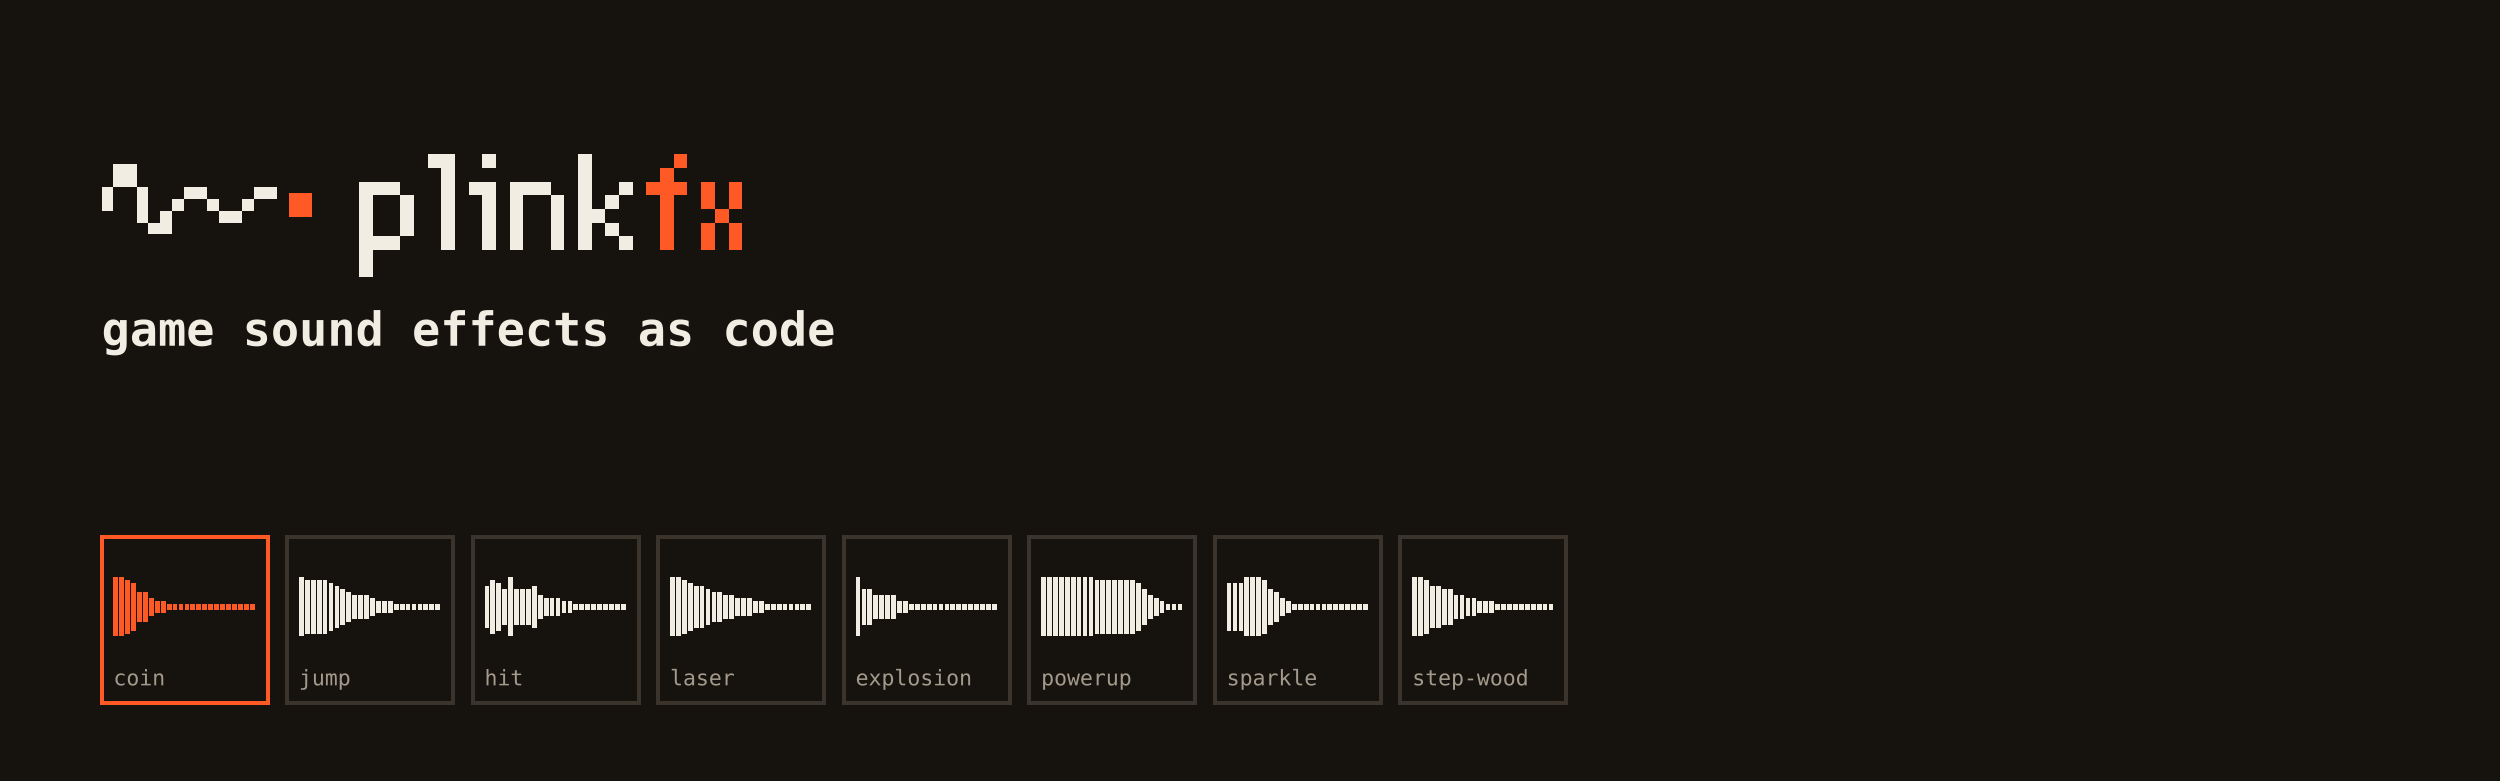
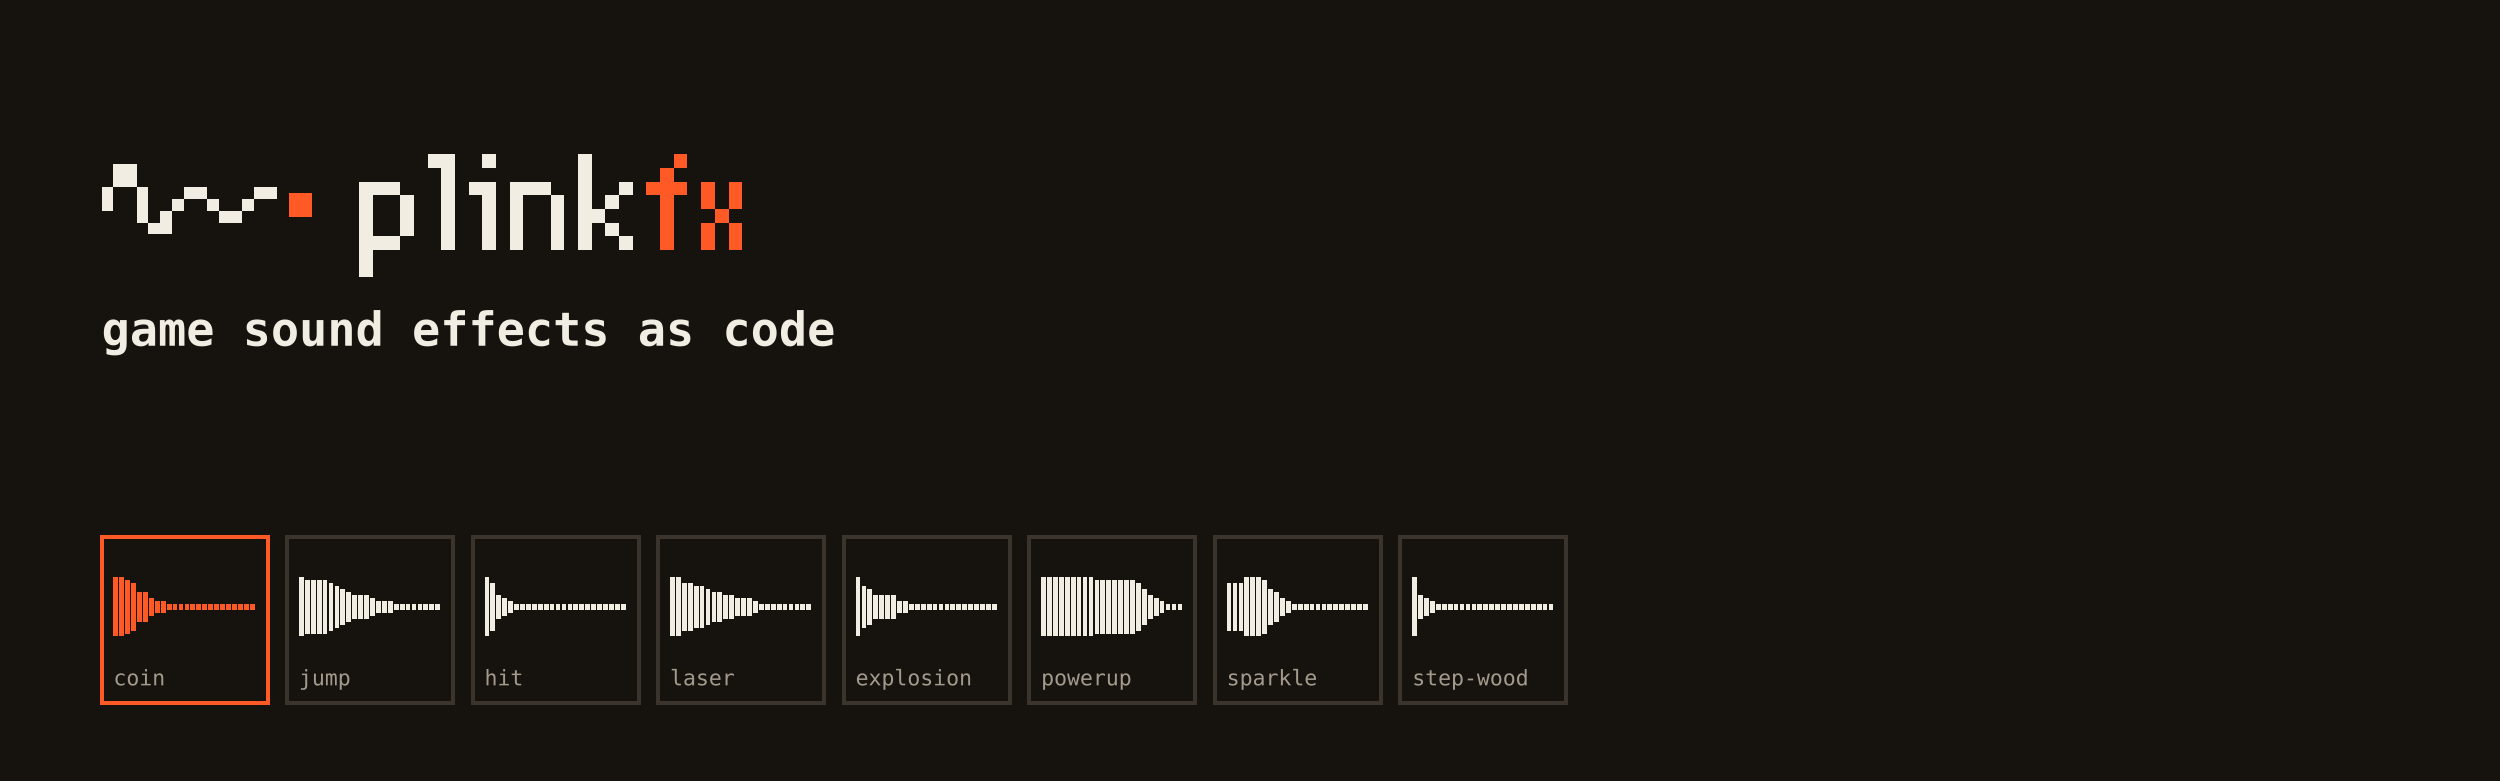
<svg xmlns="http://www.w3.org/2000/svg" width="1280" height="400" viewBox="0 0 1280 400" shape-rendering="crispEdges">
  <rect width="1280" height="400" fill="#16130F" />
  <g transform="translate(52,72)">
    <g fill="#F2EDE3" shape-rendering="crispEdges">
      <rect x="0" y="24" width="6" height="6" />
      <rect x="0" y="30" width="6" height="6" />
      <rect x="6" y="12" width="6" height="6" />
      <rect x="6" y="18" width="6" height="6" />
      <rect x="12" y="12" width="6" height="6" />
      <rect x="12" y="18" width="6" height="6" />
      <rect x="18" y="24" width="6" height="6" />
      <rect x="18" y="30" width="6" height="6" />
      <rect x="18" y="36" width="6" height="6" />
      <rect x="24" y="42" width="6" height="6" />
      <rect x="30" y="36" width="6" height="6" />
      <rect x="30" y="42" width="6" height="6" />
      <rect x="36" y="30" width="6" height="6" />
      <rect x="42" y="24" width="6" height="6" />
      <rect x="48" y="24" width="6" height="6" />
      <rect x="54" y="30" width="6" height="6" />
      <rect x="60" y="36" width="6" height="6" />
      <rect x="66" y="36" width="6" height="6" />
      <rect x="72" y="30" width="6" height="6" />
      <rect x="78" y="24" width="6" height="6" />
      <rect x="84" y="24" width="6" height="6" />
    </g>
    <rect x="96" y="27.0" width="12" height="12" fill="#FF5A26" />
    <rect x="132" y="21" width="7" height="7" fill="#F2EDE3" />
    <rect x="139" y="21" width="7" height="7" fill="#F2EDE3" />
    <rect x="146" y="21" width="7" height="7" fill="#F2EDE3" />
    <rect x="132" y="28" width="7" height="7" fill="#F2EDE3" />
    <rect x="153" y="28" width="7" height="7" fill="#F2EDE3" />
    <rect x="132" y="35" width="7" height="7" fill="#F2EDE3" />
    <rect x="153" y="35" width="7" height="7" fill="#F2EDE3" />
    <rect x="132" y="42" width="7" height="7" fill="#F2EDE3" />
    <rect x="153" y="42" width="7" height="7" fill="#F2EDE3" />
    <rect x="132" y="49" width="7" height="7" fill="#F2EDE3" />
    <rect x="139" y="49" width="7" height="7" fill="#F2EDE3" />
    <rect x="146" y="49" width="7" height="7" fill="#F2EDE3" />
    <rect x="132" y="56" width="7" height="7" fill="#F2EDE3" />
    <rect x="132" y="63" width="7" height="7" fill="#F2EDE3" />
    <rect x="167" y="7" width="7" height="7" fill="#F2EDE3" />
    <rect x="174" y="7" width="7" height="7" fill="#F2EDE3" />
    <rect x="174" y="14" width="7" height="7" fill="#F2EDE3" />
    <rect x="174" y="21" width="7" height="7" fill="#F2EDE3" />
    <rect x="174" y="28" width="7" height="7" fill="#F2EDE3" />
    <rect x="174" y="35" width="7" height="7" fill="#F2EDE3" />
    <rect x="174" y="42" width="7" height="7" fill="#F2EDE3" />
    <rect x="174" y="49" width="7" height="7" fill="#F2EDE3" />
    <rect x="195" y="7" width="7" height="7" fill="#F2EDE3" />
    <rect x="188" y="21" width="7" height="7" fill="#F2EDE3" />
    <rect x="195" y="21" width="7" height="7" fill="#F2EDE3" />
    <rect x="195" y="28" width="7" height="7" fill="#F2EDE3" />
    <rect x="195" y="35" width="7" height="7" fill="#F2EDE3" />
    <rect x="195" y="42" width="7" height="7" fill="#F2EDE3" />
    <rect x="195" y="49" width="7" height="7" fill="#F2EDE3" />
    <rect x="209" y="21" width="7" height="7" fill="#F2EDE3" />
    <rect x="216" y="21" width="7" height="7" fill="#F2EDE3" />
    <rect x="223" y="21" width="7" height="7" fill="#F2EDE3" />
    <rect x="209" y="28" width="7" height="7" fill="#F2EDE3" />
    <rect x="230" y="28" width="7" height="7" fill="#F2EDE3" />
    <rect x="209" y="35" width="7" height="7" fill="#F2EDE3" />
    <rect x="230" y="35" width="7" height="7" fill="#F2EDE3" />
    <rect x="209" y="42" width="7" height="7" fill="#F2EDE3" />
    <rect x="230" y="42" width="7" height="7" fill="#F2EDE3" />
    <rect x="209" y="49" width="7" height="7" fill="#F2EDE3" />
    <rect x="230" y="49" width="7" height="7" fill="#F2EDE3" />
    <rect x="244" y="7" width="7" height="7" fill="#F2EDE3" />
    <rect x="244" y="14" width="7" height="7" fill="#F2EDE3" />
    <rect x="244" y="21" width="7" height="7" fill="#F2EDE3" />
    <rect x="265" y="21" width="7" height="7" fill="#F2EDE3" />
    <rect x="244" y="28" width="7" height="7" fill="#F2EDE3" />
    <rect x="258" y="28" width="7" height="7" fill="#F2EDE3" />
    <rect x="244" y="35" width="7" height="7" fill="#F2EDE3" />
    <rect x="251" y="35" width="7" height="7" fill="#F2EDE3" />
    <rect x="244" y="42" width="7" height="7" fill="#F2EDE3" />
    <rect x="258" y="42" width="7" height="7" fill="#F2EDE3" />
    <rect x="244" y="49" width="7" height="7" fill="#F2EDE3" />
    <rect x="265" y="49" width="7" height="7" fill="#F2EDE3" />
    <rect x="293" y="7" width="7" height="7" fill="#FF5A26" />
    <rect x="286" y="14" width="7" height="7" fill="#FF5A26" />
    <rect x="279" y="21" width="7" height="7" fill="#FF5A26" />
    <rect x="286" y="21" width="7" height="7" fill="#FF5A26" />
    <rect x="293" y="21" width="7" height="7" fill="#FF5A26" />
    <rect x="286" y="28" width="7" height="7" fill="#FF5A26" />
    <rect x="286" y="35" width="7" height="7" fill="#FF5A26" />
    <rect x="286" y="42" width="7" height="7" fill="#FF5A26" />
    <rect x="286" y="49" width="7" height="7" fill="#FF5A26" />
    <rect x="307" y="21" width="7" height="7" fill="#FF5A26" />
    <rect x="321" y="21" width="7" height="7" fill="#FF5A26" />
    <rect x="307" y="28" width="7" height="7" fill="#FF5A26" />
    <rect x="321" y="28" width="7" height="7" fill="#FF5A26" />
    <rect x="314" y="35" width="7" height="7" fill="#FF5A26" />
    <rect x="307" y="42" width="7" height="7" fill="#FF5A26" />
    <rect x="321" y="42" width="7" height="7" fill="#FF5A26" />
    <rect x="307" y="49" width="7" height="7" fill="#FF5A26" />
    <rect x="321" y="49" width="7" height="7" fill="#FF5A26" />
  </g>
  <text x="52" y="177" font-family="ui-monospace, SF Mono, JetBrains Mono, Menlo, Consolas, monospace" font-size="24" font-weight="600" fill="#F2EDE3">game sound effects as code</text>
  <rect x="52" y="275" width="85" height="85" fill="none" stroke="#FF5A26" stroke-width="2" />
  <rect x="58.071" y="295.521" width="2.43" height="30.36" fill="#FF5A26" />
  <rect x="61.107" y="295.521" width="2.43" height="30.36" fill="#FF5A26" />
  <rect x="64.143" y="297.039" width="2.43" height="27.32" fill="#FF5A26" />
  <rect x="67.179" y="298.557" width="2.43" height="24.29" fill="#FF5A26" />
  <rect x="70.214" y="303.111" width="2.43" height="15.18" fill="#FF5A26" />
  <rect x="73.25" y="303.111" width="2.43" height="15.18" fill="#FF5A26" />
  <rect x="76.286" y="306.146" width="2.43" height="9.11" fill="#FF5A26" />
  <rect x="79.321" y="307.664" width="2.43" height="6.07" fill="#FF5A26" />
  <rect x="82.357" y="307.664" width="2.43" height="6.07" fill="#FF5A26" />
  <rect x="85.393" y="309.182" width="2.43" height="3.04" fill="#FF5A26" />
  <rect x="88.429" y="309.182" width="2.43" height="3.04" fill="#FF5A26" />
  <rect x="91.464" y="309.182" width="2.43" height="3.04" fill="#FF5A26" />
  <rect x="94.5" y="309.182" width="2.43" height="3.04" fill="#FF5A26" />
  <rect x="97.536" y="309.182" width="2.43" height="3.04" fill="#FF5A26" />
  <rect x="100.571" y="309.182" width="2.43" height="3.04" fill="#FF5A26" />
  <rect x="103.607" y="309.182" width="2.43" height="3.04" fill="#FF5A26" />
  <rect x="106.643" y="309.182" width="2.43" height="3.04" fill="#FF5A26" />
  <rect x="109.679" y="309.182" width="2.43" height="3.04" fill="#FF5A26" />
  <rect x="112.714" y="309.182" width="2.43" height="3.04" fill="#FF5A26" />
  <rect x="115.75" y="309.182" width="2.43" height="3.04" fill="#FF5A26" />
  <rect x="118.786" y="309.182" width="2.43" height="3.04" fill="#FF5A26" />
  <rect x="121.821" y="309.182" width="2.43" height="3.04" fill="#FF5A26" />
  <rect x="124.857" y="309.182" width="2.43" height="3.04" fill="#FF5A26" />
  <rect x="127.893" y="309.182" width="2.43" height="3.04" fill="#FF5A26" />
  <text x="58.071" y="350.893" font-family="ui-monospace, SF Mono, JetBrains Mono, Menlo, Consolas, monospace" font-size="11" fill="#A39A8C">coin</text>
  <rect x="147" y="275" width="85" height="85" fill="none" stroke="#3A342C" stroke-width="2" />
  <rect x="153.071" y="295.521" width="2.43" height="30.36" fill="#F2EDE3" />
  <rect x="156.107" y="297.039" width="2.43" height="27.32" fill="#F2EDE3" />
  <rect x="159.143" y="297.039" width="2.43" height="27.32" fill="#F2EDE3" />
  <rect x="162.179" y="297.039" width="2.43" height="27.32" fill="#F2EDE3" />
  <rect x="165.214" y="297.039" width="2.43" height="27.32" fill="#F2EDE3" />
  <rect x="168.25" y="298.557" width="2.43" height="24.29" fill="#F2EDE3" />
  <rect x="171.286" y="300.075" width="2.43" height="21.25" fill="#F2EDE3" />
  <rect x="174.321" y="301.593" width="2.43" height="18.21" fill="#F2EDE3" />
  <rect x="177.357" y="303.111" width="2.43" height="15.18" fill="#F2EDE3" />
  <rect x="180.393" y="304.629" width="2.43" height="12.14" fill="#F2EDE3" />
  <rect x="183.429" y="304.629" width="2.43" height="12.14" fill="#F2EDE3" />
  <rect x="186.464" y="304.629" width="2.43" height="12.14" fill="#F2EDE3" />
  <rect x="189.5" y="306.146" width="2.43" height="9.11" fill="#F2EDE3" />
  <rect x="192.536" y="307.664" width="2.43" height="6.07" fill="#F2EDE3" />
  <rect x="195.571" y="307.664" width="2.43" height="6.07" fill="#F2EDE3" />
  <rect x="198.607" y="307.664" width="2.43" height="6.07" fill="#F2EDE3" />
  <rect x="201.643" y="309.182" width="2.43" height="3.04" fill="#F2EDE3" />
  <rect x="204.679" y="309.182" width="2.43" height="3.04" fill="#F2EDE3" />
  <rect x="207.714" y="309.182" width="2.43" height="3.04" fill="#F2EDE3" />
  <rect x="210.75" y="309.182" width="2.43" height="3.04" fill="#F2EDE3" />
  <rect x="213.786" y="309.182" width="2.43" height="3.04" fill="#F2EDE3" />
  <rect x="216.821" y="309.182" width="2.43" height="3.04" fill="#F2EDE3" />
  <rect x="219.857" y="309.182" width="2.43" height="3.04" fill="#F2EDE3" />
  <rect x="222.893" y="309.182" width="2.43" height="3.04" fill="#F2EDE3" />
  <text x="153.071" y="350.893" font-family="ui-monospace, SF Mono, JetBrains Mono, Menlo, Consolas, monospace" font-size="11" fill="#A39A8C">jump</text>
  <rect x="242" y="275" width="85" height="85" fill="none" stroke="#3A342C" stroke-width="2" />
-   <rect x="248.071" y="300.075" width="2.43" height="21.25" fill="#F2EDE3" />
-   <rect x="251.107" y="297.039" width="2.43" height="27.32" fill="#F2EDE3" />
-   <rect x="254.143" y="298.557" width="2.43" height="24.29" fill="#F2EDE3" />
-   <rect x="257.179" y="301.593" width="2.43" height="18.21" fill="#F2EDE3" />
-   <rect x="260.214" y="295.521" width="2.43" height="30.36" fill="#F2EDE3" />
-   <rect x="263.25" y="301.593" width="2.43" height="18.21" fill="#F2EDE3" />
-   <rect x="266.286" y="301.593" width="2.43" height="18.21" fill="#F2EDE3" />
-   <rect x="269.321" y="301.593" width="2.43" height="18.21" fill="#F2EDE3" />
-   <rect x="272.357" y="300.075" width="2.43" height="21.25" fill="#F2EDE3" />
-   <rect x="275.393" y="304.629" width="2.43" height="12.14" fill="#F2EDE3" />
-   <rect x="278.429" y="306.146" width="2.43" height="9.11" fill="#F2EDE3" />
-   <rect x="281.464" y="306.146" width="2.43" height="9.11" fill="#F2EDE3" />
-   <rect x="284.5" y="306.146" width="2.43" height="9.11" fill="#F2EDE3" />
-   <rect x="287.536" y="307.664" width="2.43" height="6.07" fill="#F2EDE3" />
-   <rect x="290.571" y="307.664" width="2.43" height="6.07" fill="#F2EDE3" />
+   <rect x="248.071" y="295.521" width="2.43" height="30.36" fill="#F2EDE3" />
+   <rect x="251.107" y="298.557" width="2.43" height="24.29" fill="#F2EDE3" />
+   <rect x="254.143" y="304.629" width="2.43" height="12.14" fill="#F2EDE3" />
+   <rect x="257.179" y="306.146" width="2.43" height="9.11" fill="#F2EDE3" />
+   <rect x="260.214" y="307.664" width="2.43" height="6.07" fill="#F2EDE3" />
+   <rect x="263.25" y="309.182" width="2.43" height="3.04" fill="#F2EDE3" />
+   <rect x="266.286" y="309.182" width="2.43" height="3.04" fill="#F2EDE3" />
+   <rect x="269.321" y="309.182" width="2.43" height="3.04" fill="#F2EDE3" />
+   <rect x="272.357" y="309.182" width="2.43" height="3.04" fill="#F2EDE3" />
+   <rect x="275.393" y="309.182" width="2.43" height="3.04" fill="#F2EDE3" />
+   <rect x="278.429" y="309.182" width="2.43" height="3.04" fill="#F2EDE3" />
+   <rect x="281.464" y="309.182" width="2.43" height="3.04" fill="#F2EDE3" />
+   <rect x="284.5" y="309.182" width="2.43" height="3.04" fill="#F2EDE3" />
+   <rect x="287.536" y="309.182" width="2.43" height="3.04" fill="#F2EDE3" />
+   <rect x="290.571" y="309.182" width="2.43" height="3.04" fill="#F2EDE3" />
  <rect x="293.607" y="309.182" width="2.43" height="3.04" fill="#F2EDE3" />
  <rect x="296.643" y="309.182" width="2.43" height="3.04" fill="#F2EDE3" />
  <rect x="299.679" y="309.182" width="2.43" height="3.04" fill="#F2EDE3" />
  <rect x="302.714" y="309.182" width="2.43" height="3.04" fill="#F2EDE3" />
  <rect x="305.75" y="309.182" width="2.43" height="3.04" fill="#F2EDE3" />
  <rect x="308.786" y="309.182" width="2.43" height="3.04" fill="#F2EDE3" />
  <rect x="311.821" y="309.182" width="2.43" height="3.04" fill="#F2EDE3" />
  <rect x="314.857" y="309.182" width="2.43" height="3.04" fill="#F2EDE3" />
  <rect x="317.893" y="309.182" width="2.43" height="3.04" fill="#F2EDE3" />
  <text x="248.071" y="350.893" font-family="ui-monospace, SF Mono, JetBrains Mono, Menlo, Consolas, monospace" font-size="11" fill="#A39A8C">hit</text>
  <rect x="337" y="275" width="85" height="85" fill="none" stroke="#3A342C" stroke-width="2" />
  <rect x="343.071" y="295.521" width="2.43" height="30.36" fill="#F2EDE3" />
  <rect x="346.107" y="295.521" width="2.43" height="30.36" fill="#F2EDE3" />
-   <rect x="349.143" y="297.039" width="2.43" height="27.32" fill="#F2EDE3" />
+   <rect x="349.143" y="298.557" width="2.43" height="24.29" fill="#F2EDE3" />
  <rect x="352.179" y="298.557" width="2.43" height="24.29" fill="#F2EDE3" />
  <rect x="355.214" y="300.075" width="2.43" height="21.25" fill="#F2EDE3" />
  <rect x="358.25" y="300.075" width="2.43" height="21.25" fill="#F2EDE3" />
  <rect x="361.286" y="301.593" width="2.43" height="18.21" fill="#F2EDE3" />
  <rect x="364.321" y="303.111" width="2.43" height="15.18" fill="#F2EDE3" />
  <rect x="367.357" y="303.111" width="2.43" height="15.18" fill="#F2EDE3" />
  <rect x="370.393" y="304.629" width="2.43" height="12.14" fill="#F2EDE3" />
  <rect x="373.429" y="304.629" width="2.43" height="12.14" fill="#F2EDE3" />
  <rect x="376.464" y="306.146" width="2.43" height="9.11" fill="#F2EDE3" />
  <rect x="379.5" y="306.146" width="2.43" height="9.11" fill="#F2EDE3" />
  <rect x="382.536" y="306.146" width="2.43" height="9.11" fill="#F2EDE3" />
  <rect x="385.571" y="307.664" width="2.43" height="6.07" fill="#F2EDE3" />
-   <rect x="388.607" y="307.664" width="2.43" height="6.07" fill="#F2EDE3" />
+   <rect x="388.607" y="309.182" width="2.43" height="3.04" fill="#F2EDE3" />
  <rect x="391.643" y="309.182" width="2.43" height="3.04" fill="#F2EDE3" />
  <rect x="394.679" y="309.182" width="2.43" height="3.04" fill="#F2EDE3" />
  <rect x="397.714" y="309.182" width="2.43" height="3.04" fill="#F2EDE3" />
  <rect x="400.75" y="309.182" width="2.43" height="3.04" fill="#F2EDE3" />
  <rect x="403.786" y="309.182" width="2.43" height="3.04" fill="#F2EDE3" />
  <rect x="406.821" y="309.182" width="2.43" height="3.04" fill="#F2EDE3" />
  <rect x="409.857" y="309.182" width="2.43" height="3.04" fill="#F2EDE3" />
  <rect x="412.893" y="309.182" width="2.43" height="3.04" fill="#F2EDE3" />
  <text x="343.071" y="350.893" font-family="ui-monospace, SF Mono, JetBrains Mono, Menlo, Consolas, monospace" font-size="11" fill="#A39A8C">laser</text>
  <rect x="432" y="275" width="85" height="85" fill="none" stroke="#3A342C" stroke-width="2" />
  <rect x="438.071" y="295.521" width="2.43" height="30.36" fill="#F2EDE3" />
-   <rect x="441.107" y="301.593" width="2.43" height="18.21" fill="#F2EDE3" />
+   <rect x="441.107" y="300.075" width="2.43" height="21.25" fill="#F2EDE3" />
  <rect x="444.143" y="301.593" width="2.43" height="18.21" fill="#F2EDE3" />
  <rect x="447.179" y="304.629" width="2.43" height="12.14" fill="#F2EDE3" />
  <rect x="450.214" y="304.629" width="2.43" height="12.14" fill="#F2EDE3" />
  <rect x="453.25" y="304.629" width="2.43" height="12.14" fill="#F2EDE3" />
  <rect x="456.286" y="304.629" width="2.43" height="12.14" fill="#F2EDE3" />
  <rect x="459.321" y="307.664" width="2.43" height="6.07" fill="#F2EDE3" />
  <rect x="462.357" y="307.664" width="2.43" height="6.07" fill="#F2EDE3" />
  <rect x="465.393" y="309.182" width="2.43" height="3.04" fill="#F2EDE3" />
  <rect x="468.429" y="309.182" width="2.43" height="3.04" fill="#F2EDE3" />
  <rect x="471.464" y="309.182" width="2.43" height="3.04" fill="#F2EDE3" />
  <rect x="474.5" y="309.182" width="2.43" height="3.04" fill="#F2EDE3" />
  <rect x="477.536" y="309.182" width="2.43" height="3.04" fill="#F2EDE3" />
  <rect x="480.571" y="309.182" width="2.43" height="3.04" fill="#F2EDE3" />
  <rect x="483.607" y="309.182" width="2.43" height="3.04" fill="#F2EDE3" />
  <rect x="486.643" y="309.182" width="2.43" height="3.04" fill="#F2EDE3" />
  <rect x="489.679" y="309.182" width="2.43" height="3.04" fill="#F2EDE3" />
  <rect x="492.714" y="309.182" width="2.43" height="3.04" fill="#F2EDE3" />
  <rect x="495.75" y="309.182" width="2.43" height="3.04" fill="#F2EDE3" />
  <rect x="498.786" y="309.182" width="2.43" height="3.04" fill="#F2EDE3" />
  <rect x="501.821" y="309.182" width="2.43" height="3.04" fill="#F2EDE3" />
  <rect x="504.857" y="309.182" width="2.43" height="3.04" fill="#F2EDE3" />
  <rect x="507.893" y="309.182" width="2.43" height="3.04" fill="#F2EDE3" />
  <text x="438.071" y="350.893" font-family="ui-monospace, SF Mono, JetBrains Mono, Menlo, Consolas, monospace" font-size="11" fill="#A39A8C">explosion</text>
  <rect x="527" y="275" width="85" height="85" fill="none" stroke="#3A342C" stroke-width="2" />
  <rect x="533.071" y="295.521" width="2.43" height="30.36" fill="#F2EDE3" />
  <rect x="536.107" y="295.521" width="2.43" height="30.36" fill="#F2EDE3" />
  <rect x="539.143" y="295.521" width="2.43" height="30.36" fill="#F2EDE3" />
  <rect x="542.179" y="295.521" width="2.43" height="30.36" fill="#F2EDE3" />
  <rect x="545.214" y="295.521" width="2.43" height="30.36" fill="#F2EDE3" />
  <rect x="548.25" y="295.521" width="2.43" height="30.36" fill="#F2EDE3" />
  <rect x="551.286" y="295.521" width="2.43" height="30.36" fill="#F2EDE3" />
  <rect x="554.321" y="295.521" width="2.43" height="30.36" fill="#F2EDE3" />
  <rect x="557.357" y="295.521" width="2.43" height="30.36" fill="#F2EDE3" />
  <rect x="560.393" y="297.039" width="2.43" height="27.32" fill="#F2EDE3" />
  <rect x="563.429" y="297.039" width="2.43" height="27.32" fill="#F2EDE3" />
  <rect x="566.464" y="297.039" width="2.43" height="27.32" fill="#F2EDE3" />
  <rect x="569.5" y="297.039" width="2.43" height="27.32" fill="#F2EDE3" />
  <rect x="572.536" y="297.039" width="2.43" height="27.32" fill="#F2EDE3" />
  <rect x="575.571" y="297.039" width="2.43" height="27.32" fill="#F2EDE3" />
  <rect x="578.607" y="297.039" width="2.43" height="27.32" fill="#F2EDE3" />
  <rect x="581.643" y="298.557" width="2.43" height="24.29" fill="#F2EDE3" />
  <rect x="584.679" y="301.593" width="2.43" height="18.21" fill="#F2EDE3" />
  <rect x="587.714" y="304.629" width="2.43" height="12.14" fill="#F2EDE3" />
  <rect x="590.75" y="306.146" width="2.43" height="9.11" fill="#F2EDE3" />
  <rect x="593.786" y="307.664" width="2.43" height="6.07" fill="#F2EDE3" />
  <rect x="596.821" y="309.182" width="2.43" height="3.04" fill="#F2EDE3" />
  <rect x="599.857" y="309.182" width="2.43" height="3.04" fill="#F2EDE3" />
  <rect x="602.893" y="309.182" width="2.43" height="3.04" fill="#F2EDE3" />
  <text x="533.071" y="350.893" font-family="ui-monospace, SF Mono, JetBrains Mono, Menlo, Consolas, monospace" font-size="11" fill="#A39A8C">powerup</text>
  <rect x="622" y="275" width="85" height="85" fill="none" stroke="#3A342C" stroke-width="2" />
  <rect x="628.071" y="298.557" width="2.43" height="24.29" fill="#F2EDE3" />
  <rect x="631.107" y="298.557" width="2.43" height="24.29" fill="#F2EDE3" />
  <rect x="634.143" y="298.557" width="2.43" height="24.29" fill="#F2EDE3" />
  <rect x="637.179" y="295.521" width="2.43" height="30.36" fill="#F2EDE3" />
  <rect x="640.214" y="295.521" width="2.43" height="30.36" fill="#F2EDE3" />
  <rect x="643.25" y="295.521" width="2.43" height="30.36" fill="#F2EDE3" />
  <rect x="646.286" y="297.039" width="2.43" height="27.32" fill="#F2EDE3" />
  <rect x="649.321" y="301.593" width="2.43" height="18.21" fill="#F2EDE3" />
  <rect x="652.357" y="303.111" width="2.43" height="15.18" fill="#F2EDE3" />
  <rect x="655.393" y="306.146" width="2.43" height="9.11" fill="#F2EDE3" />
  <rect x="658.429" y="307.664" width="2.43" height="6.07" fill="#F2EDE3" />
  <rect x="661.464" y="309.182" width="2.43" height="3.04" fill="#F2EDE3" />
  <rect x="664.5" y="309.182" width="2.43" height="3.04" fill="#F2EDE3" />
  <rect x="667.536" y="309.182" width="2.43" height="3.04" fill="#F2EDE3" />
  <rect x="670.571" y="309.182" width="2.43" height="3.04" fill="#F2EDE3" />
  <rect x="673.607" y="309.182" width="2.43" height="3.04" fill="#F2EDE3" />
  <rect x="676.643" y="309.182" width="2.43" height="3.04" fill="#F2EDE3" />
  <rect x="679.679" y="309.182" width="2.43" height="3.04" fill="#F2EDE3" />
  <rect x="682.714" y="309.182" width="2.43" height="3.04" fill="#F2EDE3" />
  <rect x="685.75" y="309.182" width="2.43" height="3.04" fill="#F2EDE3" />
  <rect x="688.786" y="309.182" width="2.43" height="3.04" fill="#F2EDE3" />
  <rect x="691.821" y="309.182" width="2.43" height="3.04" fill="#F2EDE3" />
  <rect x="694.857" y="309.182" width="2.43" height="3.04" fill="#F2EDE3" />
  <rect x="697.893" y="309.182" width="2.43" height="3.04" fill="#F2EDE3" />
  <text x="628.071" y="350.893" font-family="ui-monospace, SF Mono, JetBrains Mono, Menlo, Consolas, monospace" font-size="11" fill="#A39A8C">sparkle</text>
  <rect x="717" y="275" width="85" height="85" fill="none" stroke="#3A342C" stroke-width="2" />
  <rect x="723.071" y="295.521" width="2.43" height="30.36" fill="#F2EDE3" />
-   <rect x="726.107" y="295.521" width="2.43" height="30.36" fill="#F2EDE3" />
-   <rect x="729.143" y="297.039" width="2.43" height="27.32" fill="#F2EDE3" />
-   <rect x="732.179" y="300.075" width="2.43" height="21.25" fill="#F2EDE3" />
-   <rect x="735.214" y="300.075" width="2.43" height="21.25" fill="#F2EDE3" />
-   <rect x="738.25" y="301.593" width="2.43" height="18.21" fill="#F2EDE3" />
-   <rect x="741.286" y="301.593" width="2.43" height="18.21" fill="#F2EDE3" />
-   <rect x="744.321" y="304.629" width="2.43" height="12.14" fill="#F2EDE3" />
-   <rect x="747.357" y="304.629" width="2.43" height="12.14" fill="#F2EDE3" />
-   <rect x="750.393" y="306.146" width="2.43" height="9.11" fill="#F2EDE3" />
-   <rect x="753.429" y="306.146" width="2.43" height="9.11" fill="#F2EDE3" />
-   <rect x="756.464" y="307.664" width="2.43" height="6.07" fill="#F2EDE3" />
-   <rect x="759.5" y="307.664" width="2.43" height="6.07" fill="#F2EDE3" />
-   <rect x="762.536" y="307.664" width="2.43" height="6.07" fill="#F2EDE3" />
+   <rect x="726.107" y="304.629" width="2.43" height="12.14" fill="#F2EDE3" />
+   <rect x="729.143" y="306.146" width="2.43" height="9.11" fill="#F2EDE3" />
+   <rect x="732.179" y="307.664" width="2.43" height="6.07" fill="#F2EDE3" />
+   <rect x="735.214" y="309.182" width="2.43" height="3.04" fill="#F2EDE3" />
+   <rect x="738.25" y="309.182" width="2.43" height="3.04" fill="#F2EDE3" />
+   <rect x="741.286" y="309.182" width="2.43" height="3.04" fill="#F2EDE3" />
+   <rect x="744.321" y="309.182" width="2.43" height="3.04" fill="#F2EDE3" />
+   <rect x="747.357" y="309.182" width="2.43" height="3.04" fill="#F2EDE3" />
+   <rect x="750.393" y="309.182" width="2.43" height="3.04" fill="#F2EDE3" />
+   <rect x="753.429" y="309.182" width="2.43" height="3.04" fill="#F2EDE3" />
+   <rect x="756.464" y="309.182" width="2.43" height="3.04" fill="#F2EDE3" />
+   <rect x="759.5" y="309.182" width="2.43" height="3.04" fill="#F2EDE3" />
+   <rect x="762.536" y="309.182" width="2.43" height="3.04" fill="#F2EDE3" />
  <rect x="765.571" y="309.182" width="2.43" height="3.04" fill="#F2EDE3" />
  <rect x="768.607" y="309.182" width="2.43" height="3.04" fill="#F2EDE3" />
  <rect x="771.643" y="309.182" width="2.43" height="3.04" fill="#F2EDE3" />
  <rect x="774.679" y="309.182" width="2.43" height="3.04" fill="#F2EDE3" />
  <rect x="777.714" y="309.182" width="2.43" height="3.04" fill="#F2EDE3" />
  <rect x="780.75" y="309.182" width="2.43" height="3.04" fill="#F2EDE3" />
  <rect x="783.786" y="309.182" width="2.43" height="3.04" fill="#F2EDE3" />
  <rect x="786.821" y="309.182" width="2.43" height="3.04" fill="#F2EDE3" />
  <rect x="789.857" y="309.182" width="2.43" height="3.04" fill="#F2EDE3" />
  <rect x="792.893" y="309.182" width="2.43" height="3.04" fill="#F2EDE3" />
  <text x="723.071" y="350.893" font-family="ui-monospace, SF Mono, JetBrains Mono, Menlo, Consolas, monospace" font-size="11" fill="#A39A8C">step-wood</text>
</svg>
